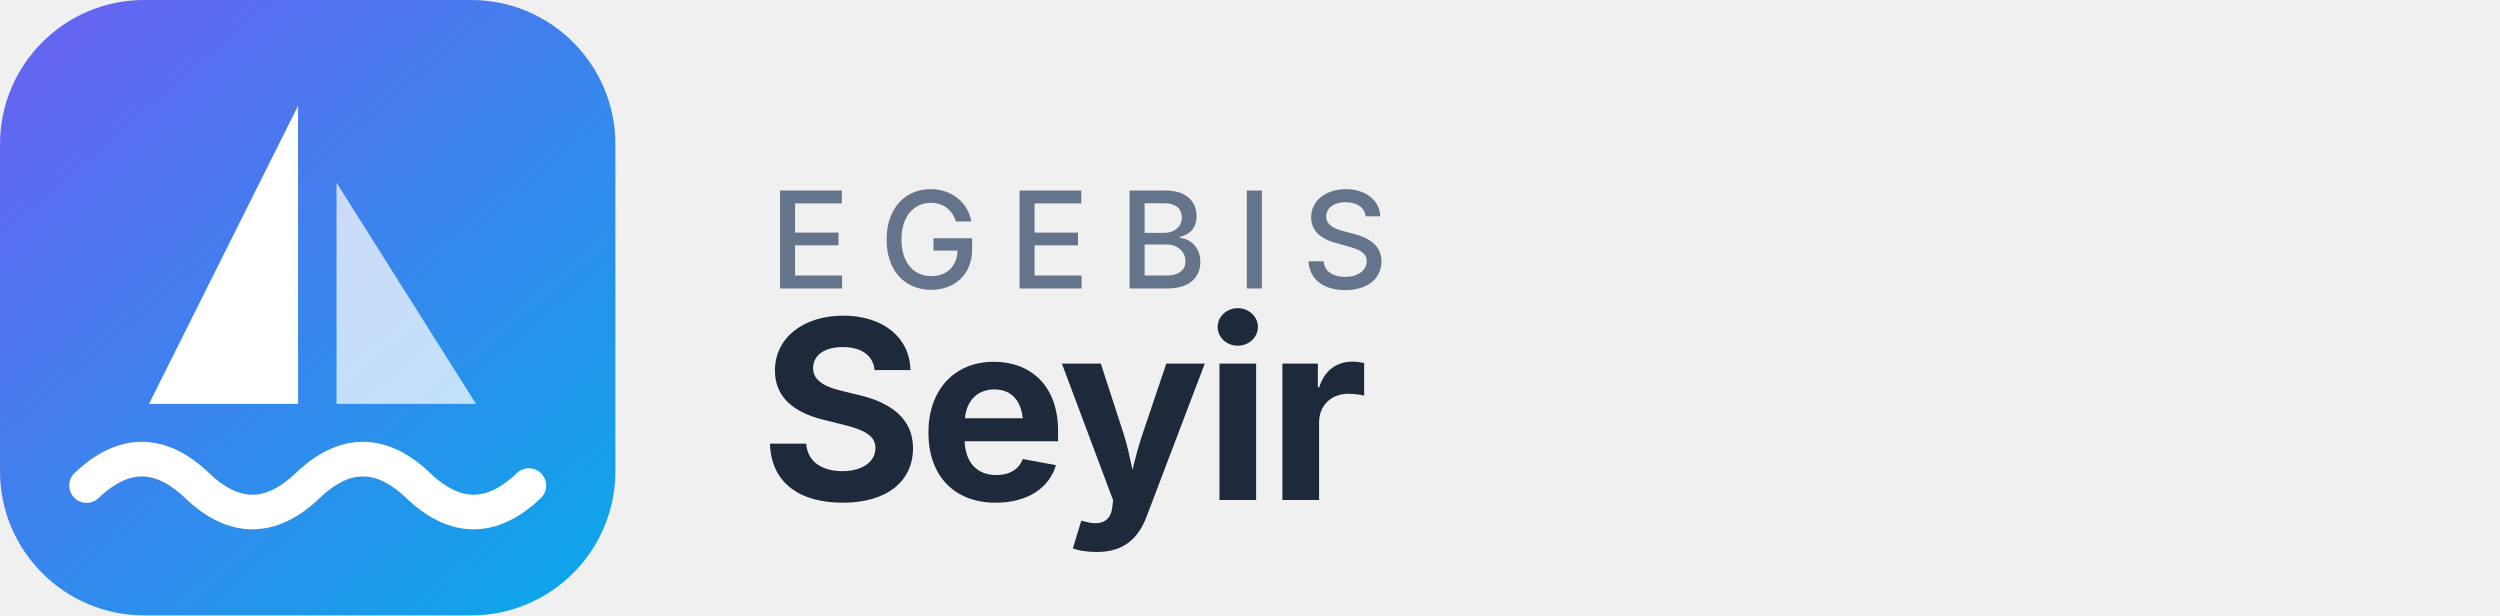
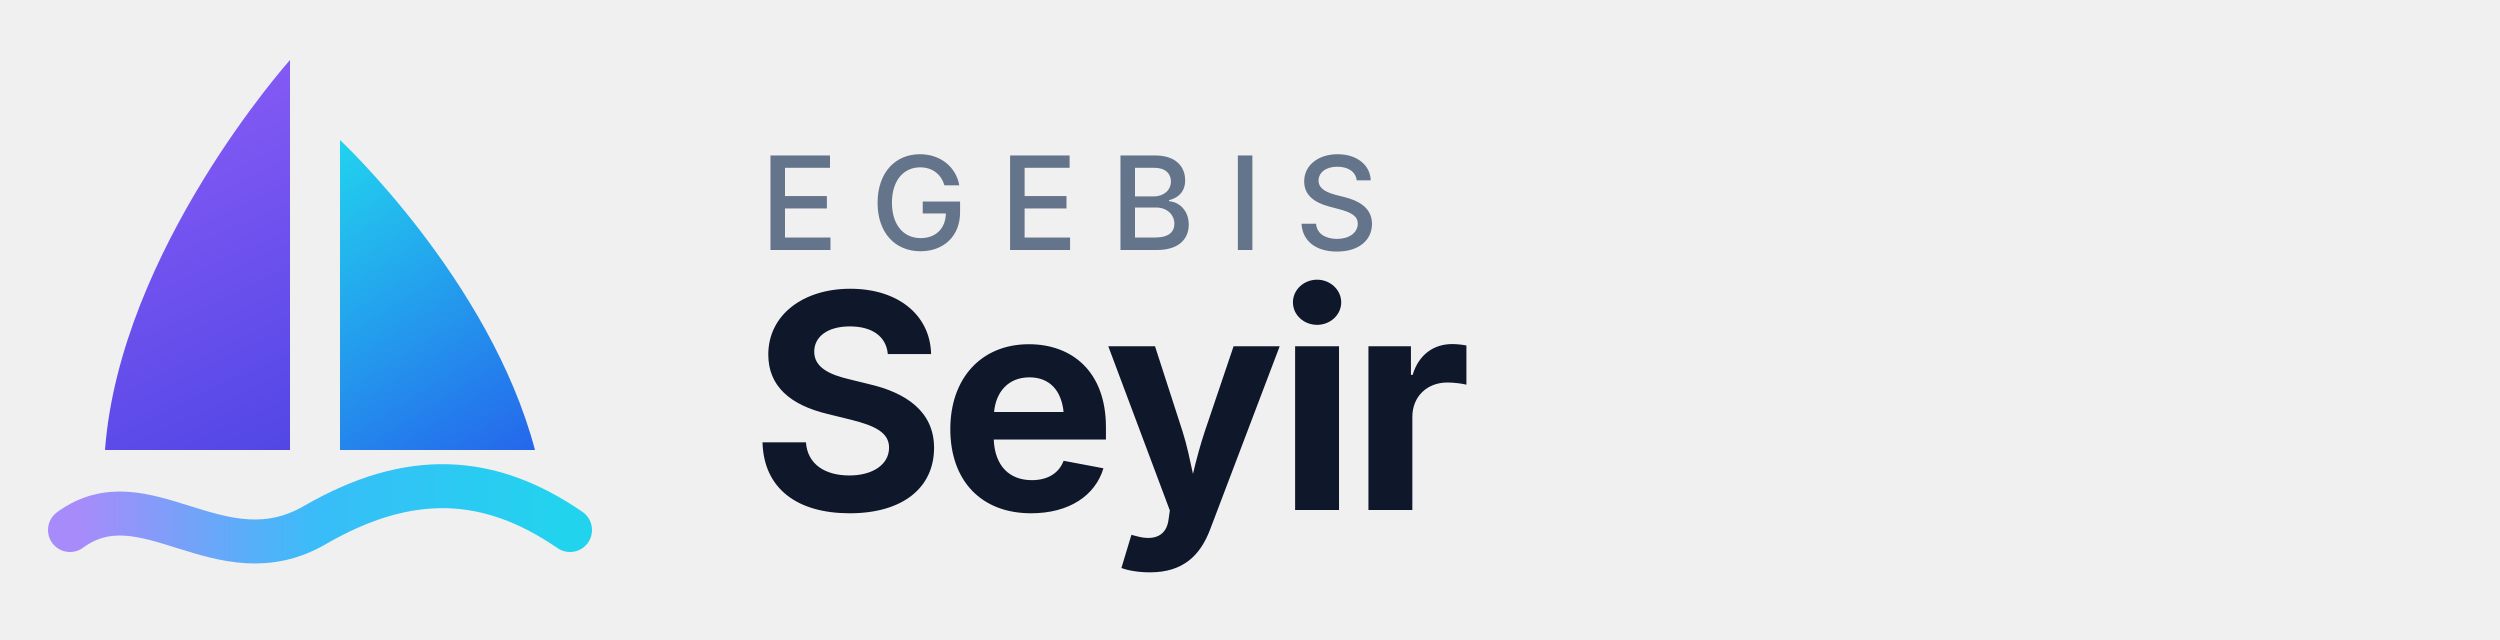
- <svg xmlns="http://www.w3.org/2000/svg" viewBox="0 0 260 64" role="img" aria-label="Egebis Seyir">
+ <svg xmlns="http://www.w3.org/2000/svg" viewBox="0 0 250 64" role="img" aria-label="Egebis Seyir">
  <defs>
-     <linearGradient id="bg" x1="8" y1="4" x2="58" y2="62" gradientUnits="userSpaceOnUse">
-       <stop offset="0" stop-color="#6366F1" />
-       <stop offset="1" stop-color="#0EA5E9" />
+     <linearGradient id="a" x1="12" y1="8" x2="30" y2="46" gradientUnits="userSpaceOnUse">
+       <stop offset="0" stop-color="#8B5CF6" />
+       <stop offset="1" stop-color="#4F46E5" />
+     </linearGradient>
+     <linearGradient id="b" x1="34" y1="14" x2="54" y2="46" gradientUnits="userSpaceOnUse">
+       <stop offset="0" stop-color="#22D3EE" />
+       <stop offset="1" stop-color="#2563EB" />
+     </linearGradient>
+     <linearGradient id="c" x1="8" y1="50" x2="56" y2="50" gradientUnits="userSpaceOnUse">
+       <stop offset="0" stop-color="#A78BFA" />
+       <stop offset=".5" stop-color="#38BDF8" />
+       <stop offset="1" stop-color="#22D3EE" />
    </linearGradient>
  </defs>
-   <rect width="64" height="64" rx="15" fill="url(#bg)" />
-   <path d="M31 11v31H15.5z" fill="#fff" />
-   <path d="M35 19v23h14.5z" fill="#fff" fill-opacity=".72" />
-   <path d="M9 50.5q5.75-5.5 11.5 0t11.5 0 11.5 0 11.5 0" fill="none" stroke="#fff" stroke-width="3.6" stroke-linecap="round" stroke-linejoin="round" />
-   <text x="80" y="30" font-family="Inter, 'Segoe UI', system-ui, sans-serif" font-size="14" font-weight="500" letter-spacing="3" fill="#64748B">EGEBIS</text>
-   <text x="79" y="52" font-family="Inter, 'Segoe UI', system-ui, sans-serif" font-size="26" font-weight="700" letter-spacing="-0.5" fill="#1E293B">Seyir</text>
+   <path d="M29 6C29 6 12 25 10.5 45H29Z" fill="url(#a)" />
+   <path d="M34 14C34 14 49 28 53.5 45H34Z" fill="url(#b)" />
+   <path d="M7 53C14.5 47.5 22 58 31.5 52.5S49 47.5 57 53" fill="none" stroke="url(#c)" stroke-width="4.4" stroke-linecap="round" />
+   <text x="76" y="25" font-family="Inter, 'Segoe UI', system-ui, sans-serif" font-size="13" font-weight="500" letter-spacing="3.2" fill="#64748B">EGEBIS</text>
+   <text x="75" y="51" font-family="Inter, 'Segoe UI', system-ui, sans-serif" font-size="30" font-weight="700" letter-spacing="-0.8" fill="#0F172A">Seyir</text>
</svg>
